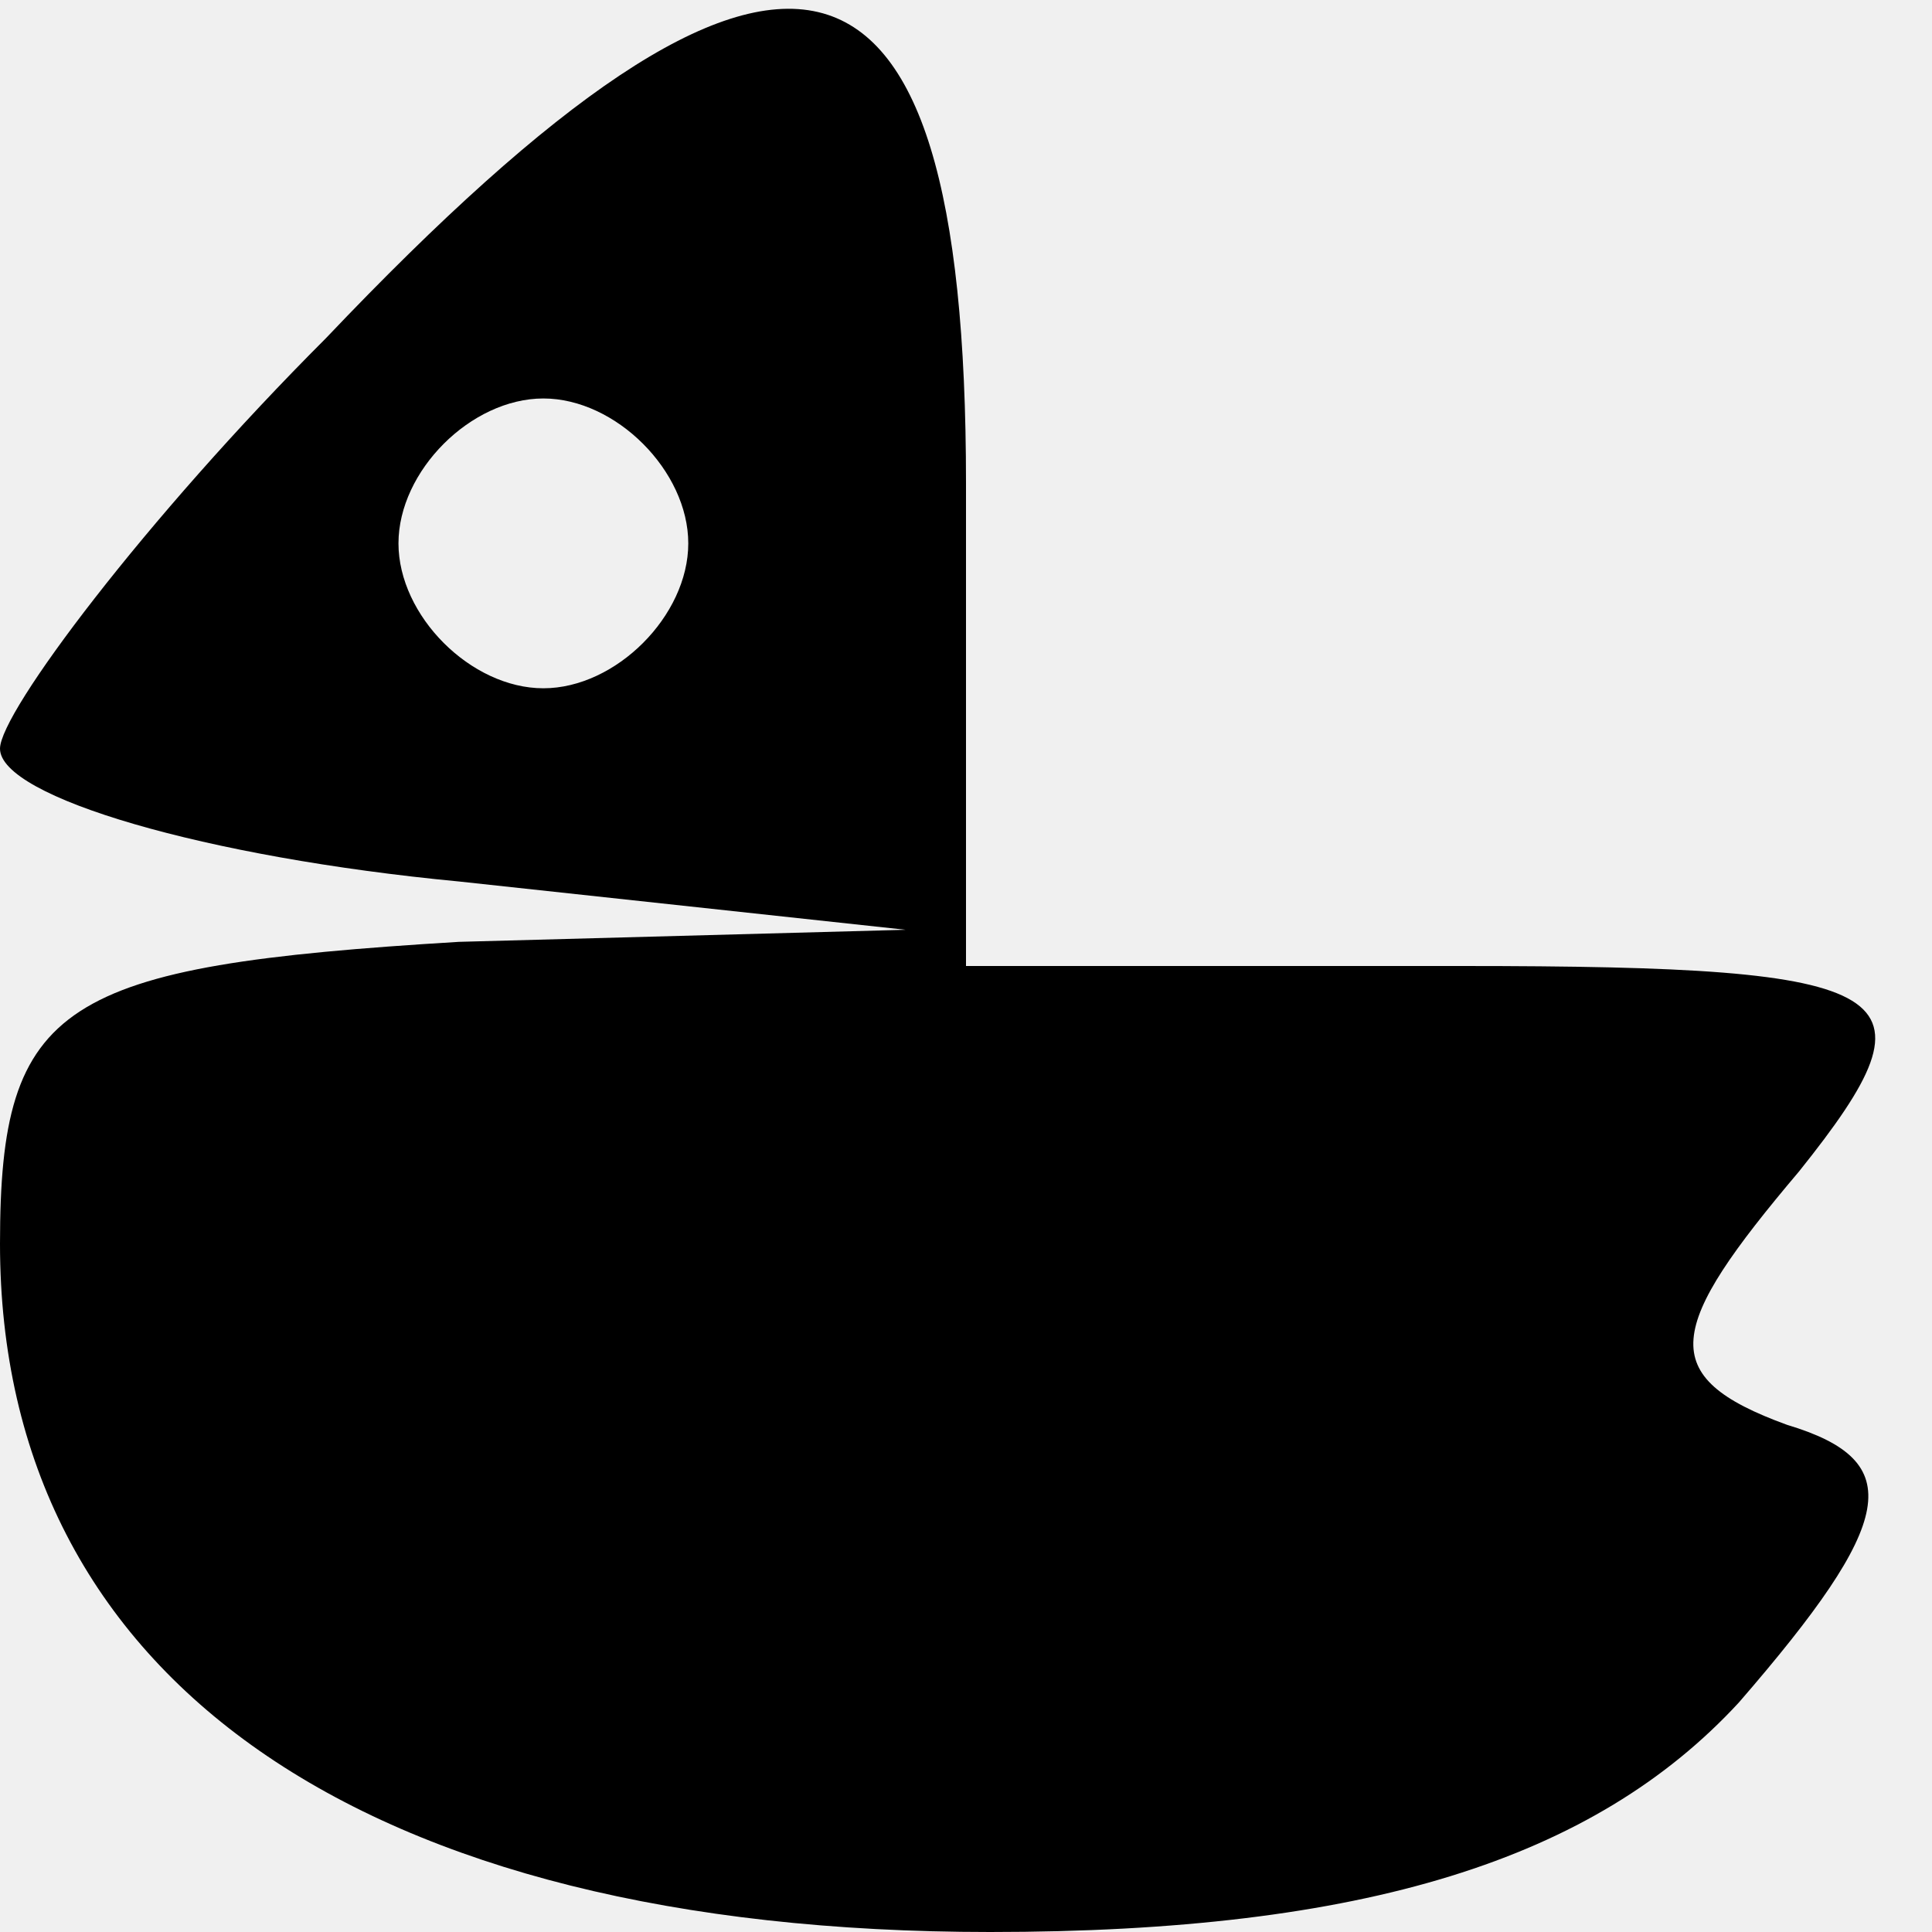
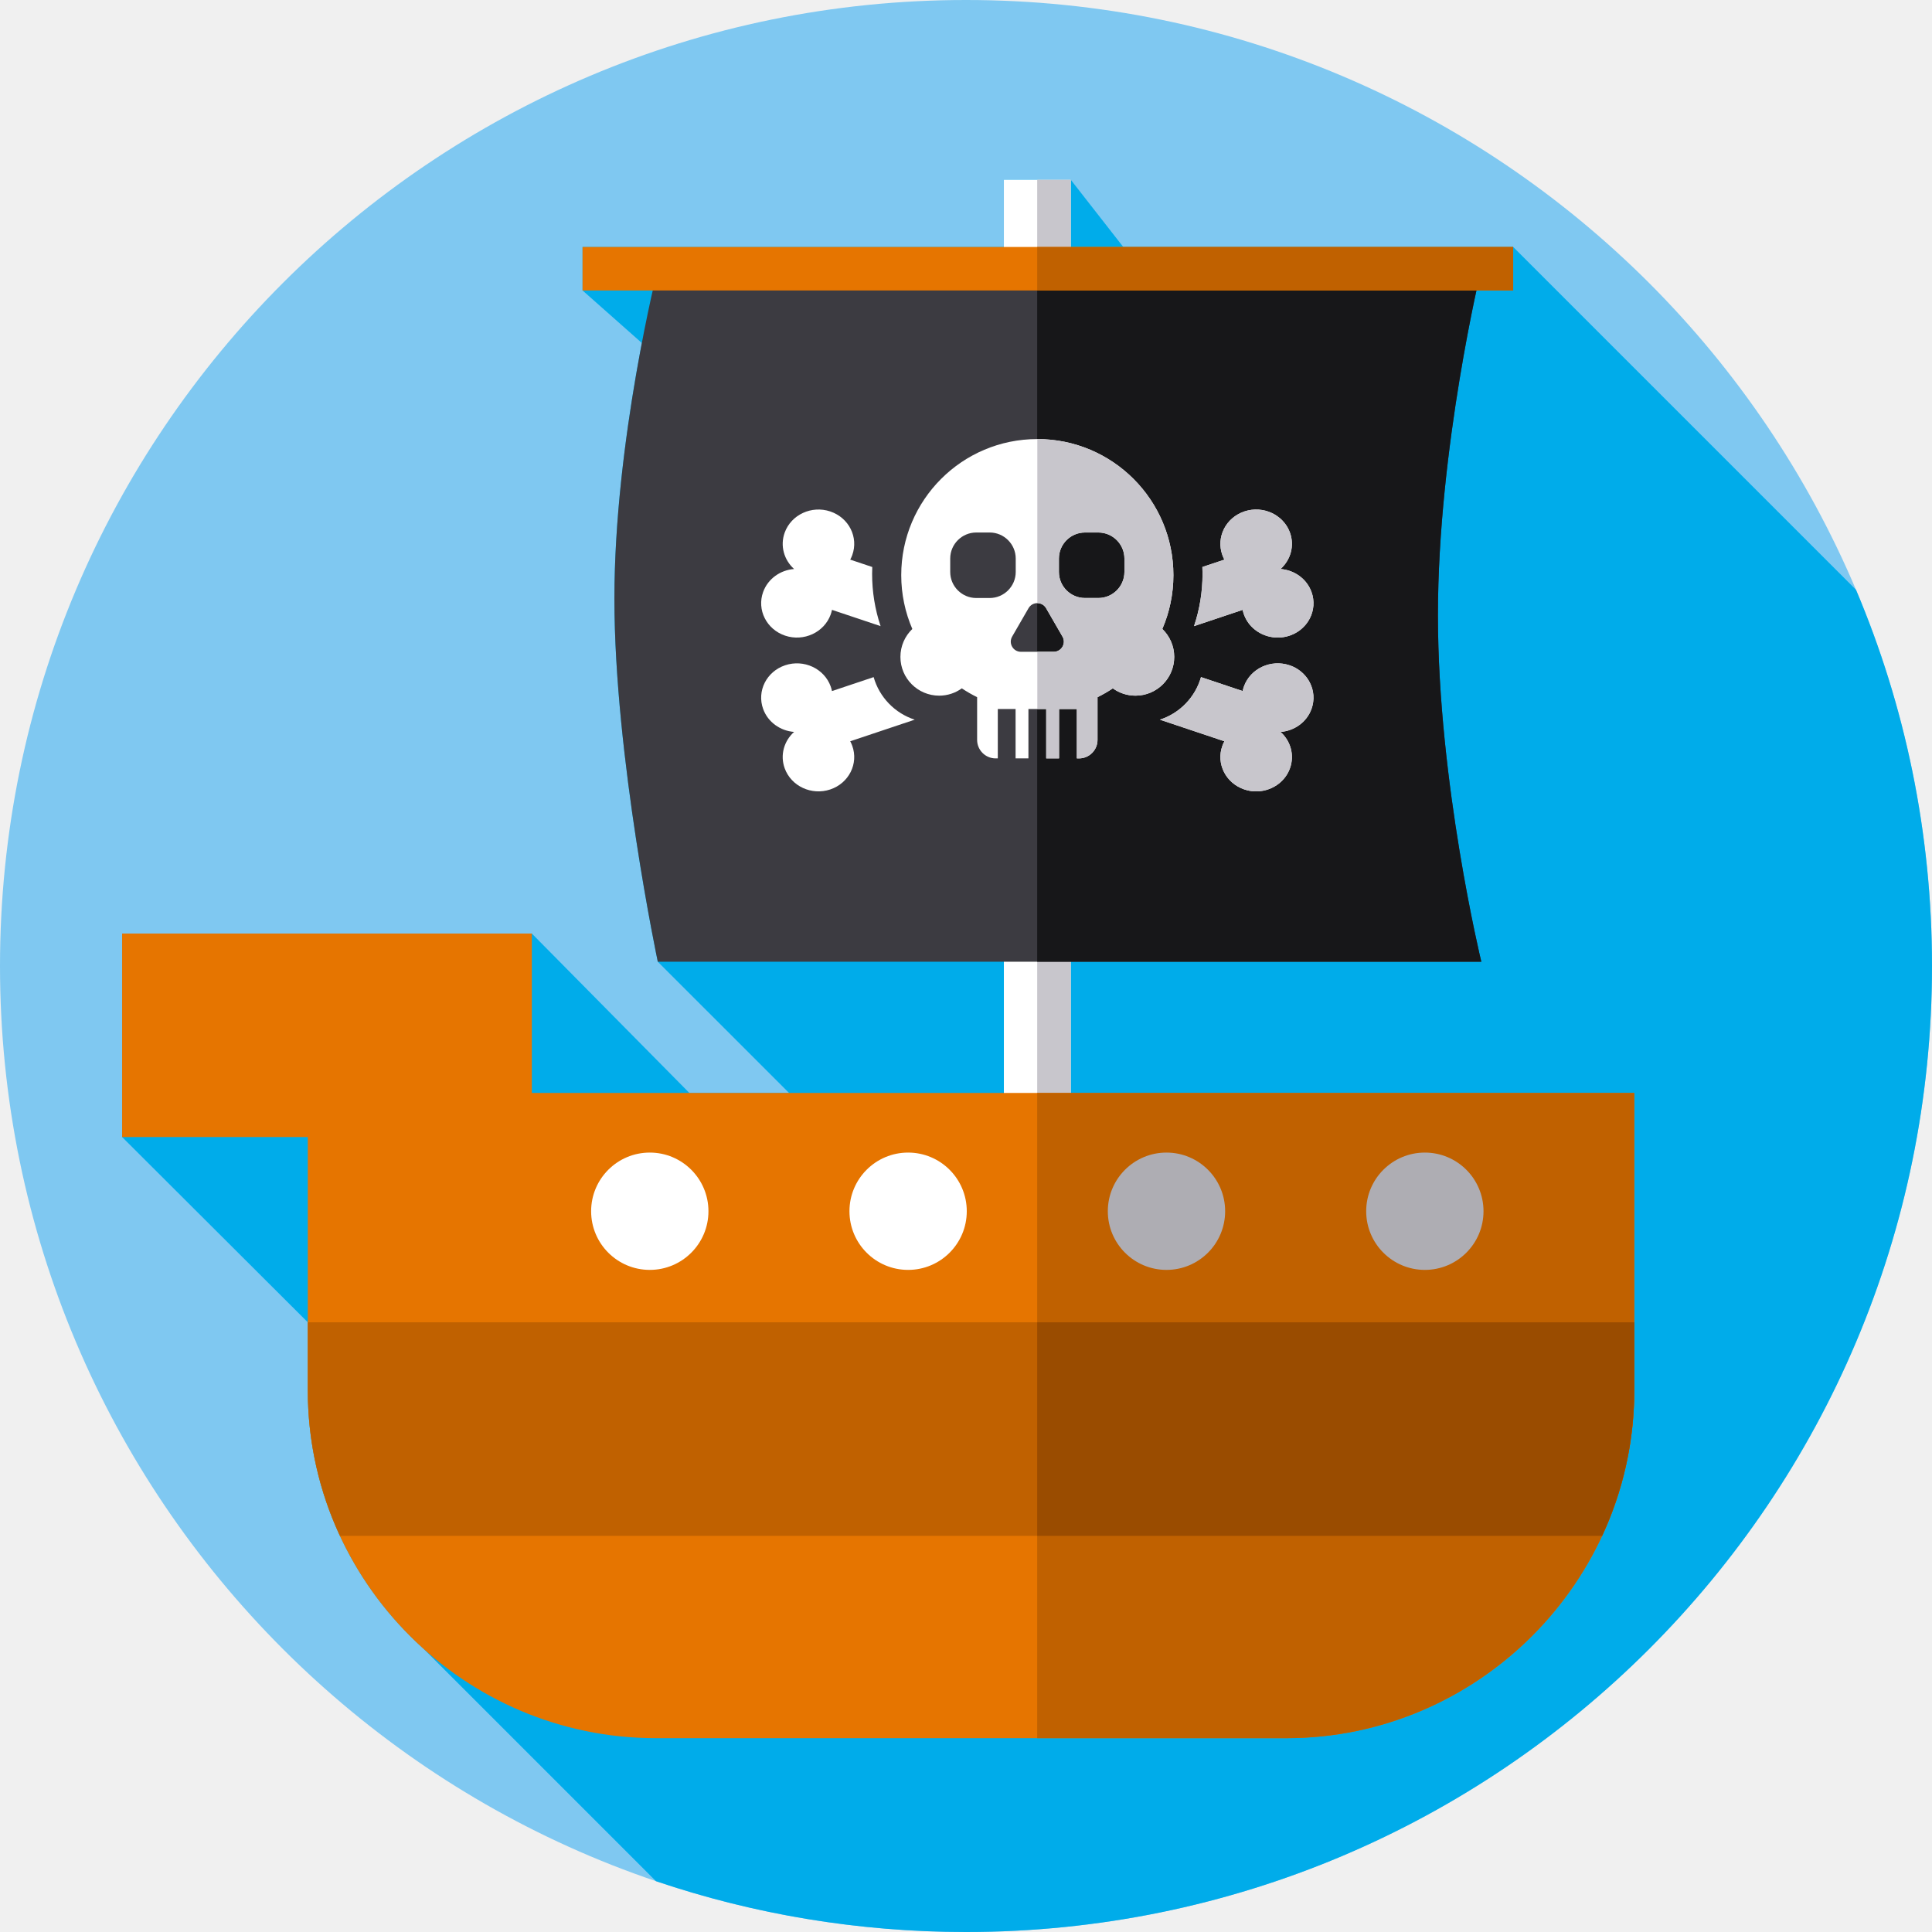
- <svg xmlns="http://www.w3.org/2000/svg" version="1.0" width="16pt" height="16pt" viewBox="0 0 16 16" preserveAspectRatio="xMidYMid meet">
-   <g transform="translate(0,16) scale(0.1,-0.1)" fill="#000000" stroke="none">
-     <path d="M27 132 c-15 -15 -27 -31 -27 -34 0 -4 17 -9 38 -11 l37 -4 -37 -1 c-33 -2 -38 -5 -38 -25 0 -36 30 -57 82 -57 31 0 50 6 62 19 13 15 14 20 4 23 -11 4 -10 8 1 21 12 15 9 17 -28 17 l-41 0 0 40 c0 48 -15 52 -53 12z m30 -17 c0 -6 -6 -12 -12 -12 -6 0 -12 6 -12 12 0 6 6 12 12 12 6 0 12 -6 12 -12z" />
+ <svg xmlns="http://www.w3.org/2000/svg" version="1.1" id="Layer_1" x="0px" y="0px" viewBox="0 0 512 512" style="enable-background:new 0 0 512 512;" xml:space="preserve">
+   <circle style="fill:#7FC8F1;" cx="256" cy="256" r="256" />
+   <path style="fill:#00ACEA;" d="M512,256c0-35.368-7.173-69.06-20.142-99.702l-90.852-90.852H297.674L283.76,47.632h-17.72v17.816 H154.384v11.528l15.709,13.914c-3.28,17.163-7.27,43.109-7.27,67.764c0,41.854,11.501,96.217,11.501,96.217l34.781,34.766h-26.422 l-41.743-42.239H32.366v53.931l49.204,49.093v18.022c0,0.828,0.012,1.653,0.034,2.476c0.007,0.263,0.021,0.523,0.03,0.786 c0.02,0.562,0.04,1.123,0.07,1.682c0.016,0.301,0.038,0.6,0.058,0.9c0.033,0.521,0.067,1.042,0.108,1.56 c0.025,0.305,0.054,0.609,0.082,0.914c0.047,0.514,0.095,1.027,0.15,1.539c0.032,0.298,0.068,0.595,0.103,0.891 c0.061,0.519,0.125,1.037,0.194,1.553c0.038,0.284,0.079,0.568,0.12,0.851c0.077,0.533,0.158,1.064,0.244,1.594 c0.042,0.26,0.086,0.519,0.13,0.779c0.096,0.561,0.198,1.121,0.305,1.679c0.043,0.224,0.085,0.448,0.13,0.672 c0.12,0.605,0.247,1.206,0.379,1.807c0.038,0.175,0.076,0.35,0.115,0.524c0.153,0.676,0.314,1.349,0.481,2.019 c0.024,0.097,0.047,0.194,0.071,0.291c4.554,17.971,14.434,33.869,27.827,45.934l61.637,61.637C199.627,507.263,227.26,512,256,512 C397.385,512,512,397.385,512,256z" />
+   <rect x="266.04" y="47.632" style="fill:#FFFFFF;" width="17.719" height="244.96" />
+   <rect x="274.87" y="47.636" style="fill:#C8C6CC;" width="8.89" height="244.95" />
+   <path style="fill:#3C3B41;" d="M392.565,254.871H174.324c0,0-11.501-54.362-11.501-96.216s11.501-87.442,11.501-87.442h218.241 c0,0-11.501,47.381-11.501,91.829C381.065,207.49,392.565,254.871,392.565,254.871z" />
+   <path style="fill:#171719;" d="M381.066,163.046c0,44.44,11.5,91.82,11.5,91.82h-117.7V71.216h117.7 C392.566,71.216,381.066,118.596,381.066,163.046z" />
+   <path style="fill:#E67500;" d="M140.941,289.637v-42.239H32.366v53.931H81.57v67.115c0,50.704,41.485,92.189,92.189,92.189H340.91 c50.704,0,92.189-41.485,92.189-92.189v-78.806L140.941,289.637L140.941,289.637z" />
+   <g>
+     <path style="fill:#C06100;" d="M433.096,289.636v78.81c0,50.7-41.48,92.19-92.19,92.19h-66.04v-171H433.096z" />
+     <path style="fill:#C06100;" d="M433.099,350.421H81.57v18.022c0,13.75,3.056,26.819,8.515,38.57h334.499 c5.458-11.751,8.515-24.82,8.515-38.57V350.421z" />
  </g>
+   <path style="fill:#9A4C00;" d="M433.096,350.426v18.02c0,13.75-3.05,26.82-8.51,38.57h-149.72v-56.59H433.096z" />
+   <g>
+     <circle style="fill:#FFFFFF;" cx="172.2" cy="320.99" r="15.545" />
+     <circle style="fill:#FFFFFF;" cx="240.66" cy="320.99" r="15.545" />
+   </g>
+   <g>
+     <circle style="fill:#AEADB3;" cx="309.13" cy="320.99" r="15.545" />
+     <circle style="fill:#AEADB3;" cx="377.6" cy="320.99" r="15.545" />
+   </g>
+   <rect x="154.38" y="65.45" style="fill:#E67500;" width="246.62" height="11.528" />
+   <rect x="274.87" y="65.45" style="fill:#C06100;" width="126.14" height="11.53" />
+   <g>
+     <path style="fill:#FFFFFF;" d="M202.245,156.866c1.276-3.515,4.573-5.798,8.197-6.073c-2.66-2.392-3.762-6.146-2.486-9.661 c1.725-4.74,7.124-7.248,12.067-5.595c4.943,1.66,7.552,6.849,5.827,11.589c-0.152,0.413-0.326,0.804-0.529,1.181l5.841,1.957 c-0.029,0.602-0.043,1.21-0.043,1.826c0,4.747,0.754,9.393,2.247,13.843l-12.879-4.312c-0.087,0.413-0.203,0.826-0.348,1.239 c-1.725,4.74-7.132,7.247-12.067,5.595C203.129,166.795,200.52,161.606,202.245,156.866z" />
+     <path style="fill:#FFFFFF;" d="M242.41,190.719l-17.09,5.726c0.203,0.377,0.377,0.768,0.529,1.181 c1.725,4.747-0.884,9.936-5.827,11.589c-4.943,1.652-10.342-0.848-12.067-5.595c-1.276-3.515-0.174-7.269,2.486-9.654 c-3.624-0.275-6.921-2.558-8.197-6.073c-1.725-4.747,0.884-9.936,5.827-11.589c4.936-1.66,10.342,0.848,12.067,5.595 c0.145,0.413,0.261,0.826,0.348,1.239l11.038-3.696C233.039,184.776,237.156,189.023,242.41,190.719z" />
+     <path style="fill:#FFFFFF;" d="M347.107,180.863c1.087,2.116,1.319,4.631,0.449,7.03c-1.275,3.515-4.573,5.798-8.204,6.073 c2.667,2.384,3.769,6.139,2.493,9.654c-0.594,1.645-1.631,3.015-2.942,4.044c-0.37,0.29-0.768,0.558-1.181,0.79 c-1.768,1.007-3.87,1.457-5.994,1.203c-0.384-0.051-0.783-0.123-1.167-0.217c-0.261-0.065-0.522-0.138-0.783-0.225 c-4.943-1.652-7.552-6.842-5.827-11.589c0.145-0.413,0.326-0.805,0.529-1.181l-17.089-5.726c5.254-1.696,9.371-5.943,10.886-11.277 l11.038,3.696c0.087-0.413,0.203-0.833,0.348-1.239c1.725-4.747,7.132-7.255,12.074-5.595c1.464,0.486,2.718,1.29,3.718,2.298 c0.167,0.167,0.326,0.341,0.486,0.522c0.152,0.181,0.297,0.362,0.435,0.551C346.651,180.058,346.89,180.449,347.107,180.863z" />
+     <path style="fill:#FFFFFF;" d="M329.315,161.62l-12.879,4.312v-0.007c1.493-4.45,2.247-9.088,2.247-13.835 c0-0.616-0.014-1.225-0.043-1.826l5.841-1.957c-0.203-0.377-0.384-0.768-0.529-1.181c-1.725-4.747,0.884-9.929,5.827-11.589 c2.493-0.833,5.109-0.609,7.313,0.435c0.428,0.203,0.841,0.435,1.239,0.703c0.594,0.399,1.145,0.862,1.623,1.384 c0.16,0.174,0.319,0.355,0.471,0.544c0.297,0.37,0.565,0.768,0.805,1.189c0.239,0.427,0.442,0.877,0.616,1.348 c1.276,3.508,0.174,7.262-2.493,9.654c3.631,0.275,6.929,2.558,8.204,6.073c0.87,2.399,0.638,4.914-0.449,7.023 c-0.217,0.413-0.457,0.812-0.732,1.189c-0.138,0.188-0.283,0.377-0.435,0.551c-0.16,0.181-0.319,0.355-0.486,0.522 c-1,1.015-2.254,1.812-3.718,2.305c-3.964,1.326-8.226-0.029-10.654-3.059c-0.297-0.377-0.565-0.775-0.805-1.196 c-0.239-0.428-0.442-0.87-0.616-1.341C329.517,162.447,329.401,162.041,329.315,161.62z" />
+   </g>
+   <g>
+     <path style="fill:#C8C6CC;" d="M347.107,180.863c1.087,2.116,1.319,4.631,0.449,7.03c-1.275,3.515-4.573,5.798-8.204,6.073 c2.667,2.384,3.769,6.139,2.493,9.654c-0.594,1.645-1.631,3.015-2.942,4.044c-0.37,0.29-0.768,0.558-1.181,0.79 c-1.547,0.882-3.35,1.336-5.199,1.266c-0.264-0.01-0.529-0.031-0.795-0.063c-0.384-0.044-0.783-0.116-1.167-0.217 c-0.261-0.065-0.522-0.138-0.783-0.225c-4.943-1.652-7.552-6.842-5.827-11.589c0.145-0.413,0.326-0.805,0.529-1.181l-17.089-5.726 c5.254-1.696,9.371-5.943,10.886-11.277l11.038,3.696c0.087-0.413,0.203-0.833,0.348-1.239c1.725-4.747,7.132-7.255,12.074-5.595 c1.464,0.486,2.718,1.29,3.718,2.298c0.167,0.167,0.326,0.341,0.486,0.522c0.152,0.181,0.297,0.362,0.435,0.551 C346.651,180.058,346.897,180.449,347.107,180.863z" />
+     <path style="fill:#C8C6CC;" d="M316.436,165.925c1.493-4.45,2.247-9.088,2.247-13.835c0-0.616-0.014-1.225-0.043-1.826l5.841-1.957 c-0.203-0.377-0.384-0.768-0.529-1.181c-1.725-4.747,0.884-9.929,5.827-11.589c2.493-0.833,5.109-0.609,7.313,0.435 c0.428,0.203,0.841,0.442,1.239,0.703c0.587,0.399,1.138,0.862,1.623,1.384c0.16,0.174,0.319,0.355,0.471,0.544 c0.297,0.37,0.565,0.768,0.805,1.189c0.239,0.427,0.442,0.877,0.616,1.348c1.276,3.508,0.174,7.262-2.493,9.654 c3.631,0.275,6.929,2.558,8.204,6.073c0.87,2.399,0.638,4.914-0.449,7.023c-0.21,0.413-0.457,0.812-0.732,1.189 c-0.138,0.188-0.283,0.377-0.435,0.551c-0.16,0.181-0.319,0.355-0.486,0.522c-1,1.015-2.254,1.812-3.718,2.305 c-3.964,1.326-8.226-0.029-10.654-3.059c-0.297-0.377-0.565-0.775-0.805-1.196c-0.239-0.428-0.442-0.87-0.616-1.341 c-0.145-0.413-0.261-0.819-0.348-1.239v-0.007L316.436,165.925z" />
+   </g>
+   <path style="fill:#FFFFFF;" d="M308.026,166.684c1.887-4.376,2.937-9.197,2.937-14.265c0-19.917-16.146-36.063-36.063-36.063 s-36.063,16.146-36.063,36.063c0,5.068,1.05,9.889,2.937,14.265c-1.943,1.869-3.154,4.493-3.154,7.402 c0,5.673,4.599,10.272,10.272,10.272c2.24,0,4.311-0.719,5.999-1.936c1.295,0.865,2.651,1.644,4.057,2.339v11.327 c0,2.692,2.202,4.894,4.894,4.894h0.586v-13.09h4.713v13.09h3.403v-13.09h4.712v13.09h3.404v-13.09h4.713v13.09h0.586 c2.692,0,4.894-2.202,4.894-4.894v-11.327c1.406-0.695,2.762-1.474,4.057-2.339c1.688,1.217,3.759,1.936,5.999,1.936 c5.673,0,10.272-4.599,10.272-10.272C311.179,171.177,309.968,168.553,308.026,166.684z M262.284,158.478h-3.573 c-3.791,0-6.893-3.102-6.893-6.893v-3.573c0-3.791,3.102-6.893,6.893-6.893h3.573c3.791,0,6.893,3.102,6.893,6.893v3.573 C269.177,155.376,266.075,158.478,262.284,158.478z M279.243,172.732H274.9h-4.343c-2.069,0-3.361-2.239-2.327-4.031l2.171-3.761 l2.172-3.761c1.034-1.791,3.62-1.791,4.654,0l2.172,3.761l2.172,3.761C282.604,170.493,281.311,172.732,279.243,172.732z M297.982,151.585c0,3.791-3.102,6.893-6.893,6.893h-3.573c-3.791,0-6.893-3.102-6.893-6.893v-3.573 c0-3.791,3.102-6.893,6.893-6.893h3.573c3.791,0,6.893,3.102,6.893,6.893V151.585z" />
+   <path style="fill:#C8C6CC;" d="M308.027,166.682c1.887-4.372,2.934-9.193,2.934-14.263c0-19.915-16.146-36.062-36.061-36.062v43.48 c0.906,0,1.812,0.445,2.327,1.342l2.169,3.761l2.174,3.761c1.035,1.791-0.258,4.031-2.327,4.031H274.9v15.161h2.356v13.087h3.404 v-13.087h4.713v13.087h0.586c2.689,0,4.892-2.203,4.892-4.892v-11.329c1.409-0.694,2.764-1.475,4.056-2.34 c1.691,1.218,3.761,1.937,6.001,1.937c5.673,0,10.273-4.601,10.273-10.274C311.181,171.179,309.968,168.552,308.027,166.682z M297.982,151.583c0,3.794-3.1,6.895-6.895,6.895h-3.57c-3.794,0-6.895-3.1-6.895-6.895v-3.574c0-3.79,3.1-6.891,6.895-6.891h3.57 c3.794,0,6.895,3.1,6.895,6.891V151.583z" />
</svg>
